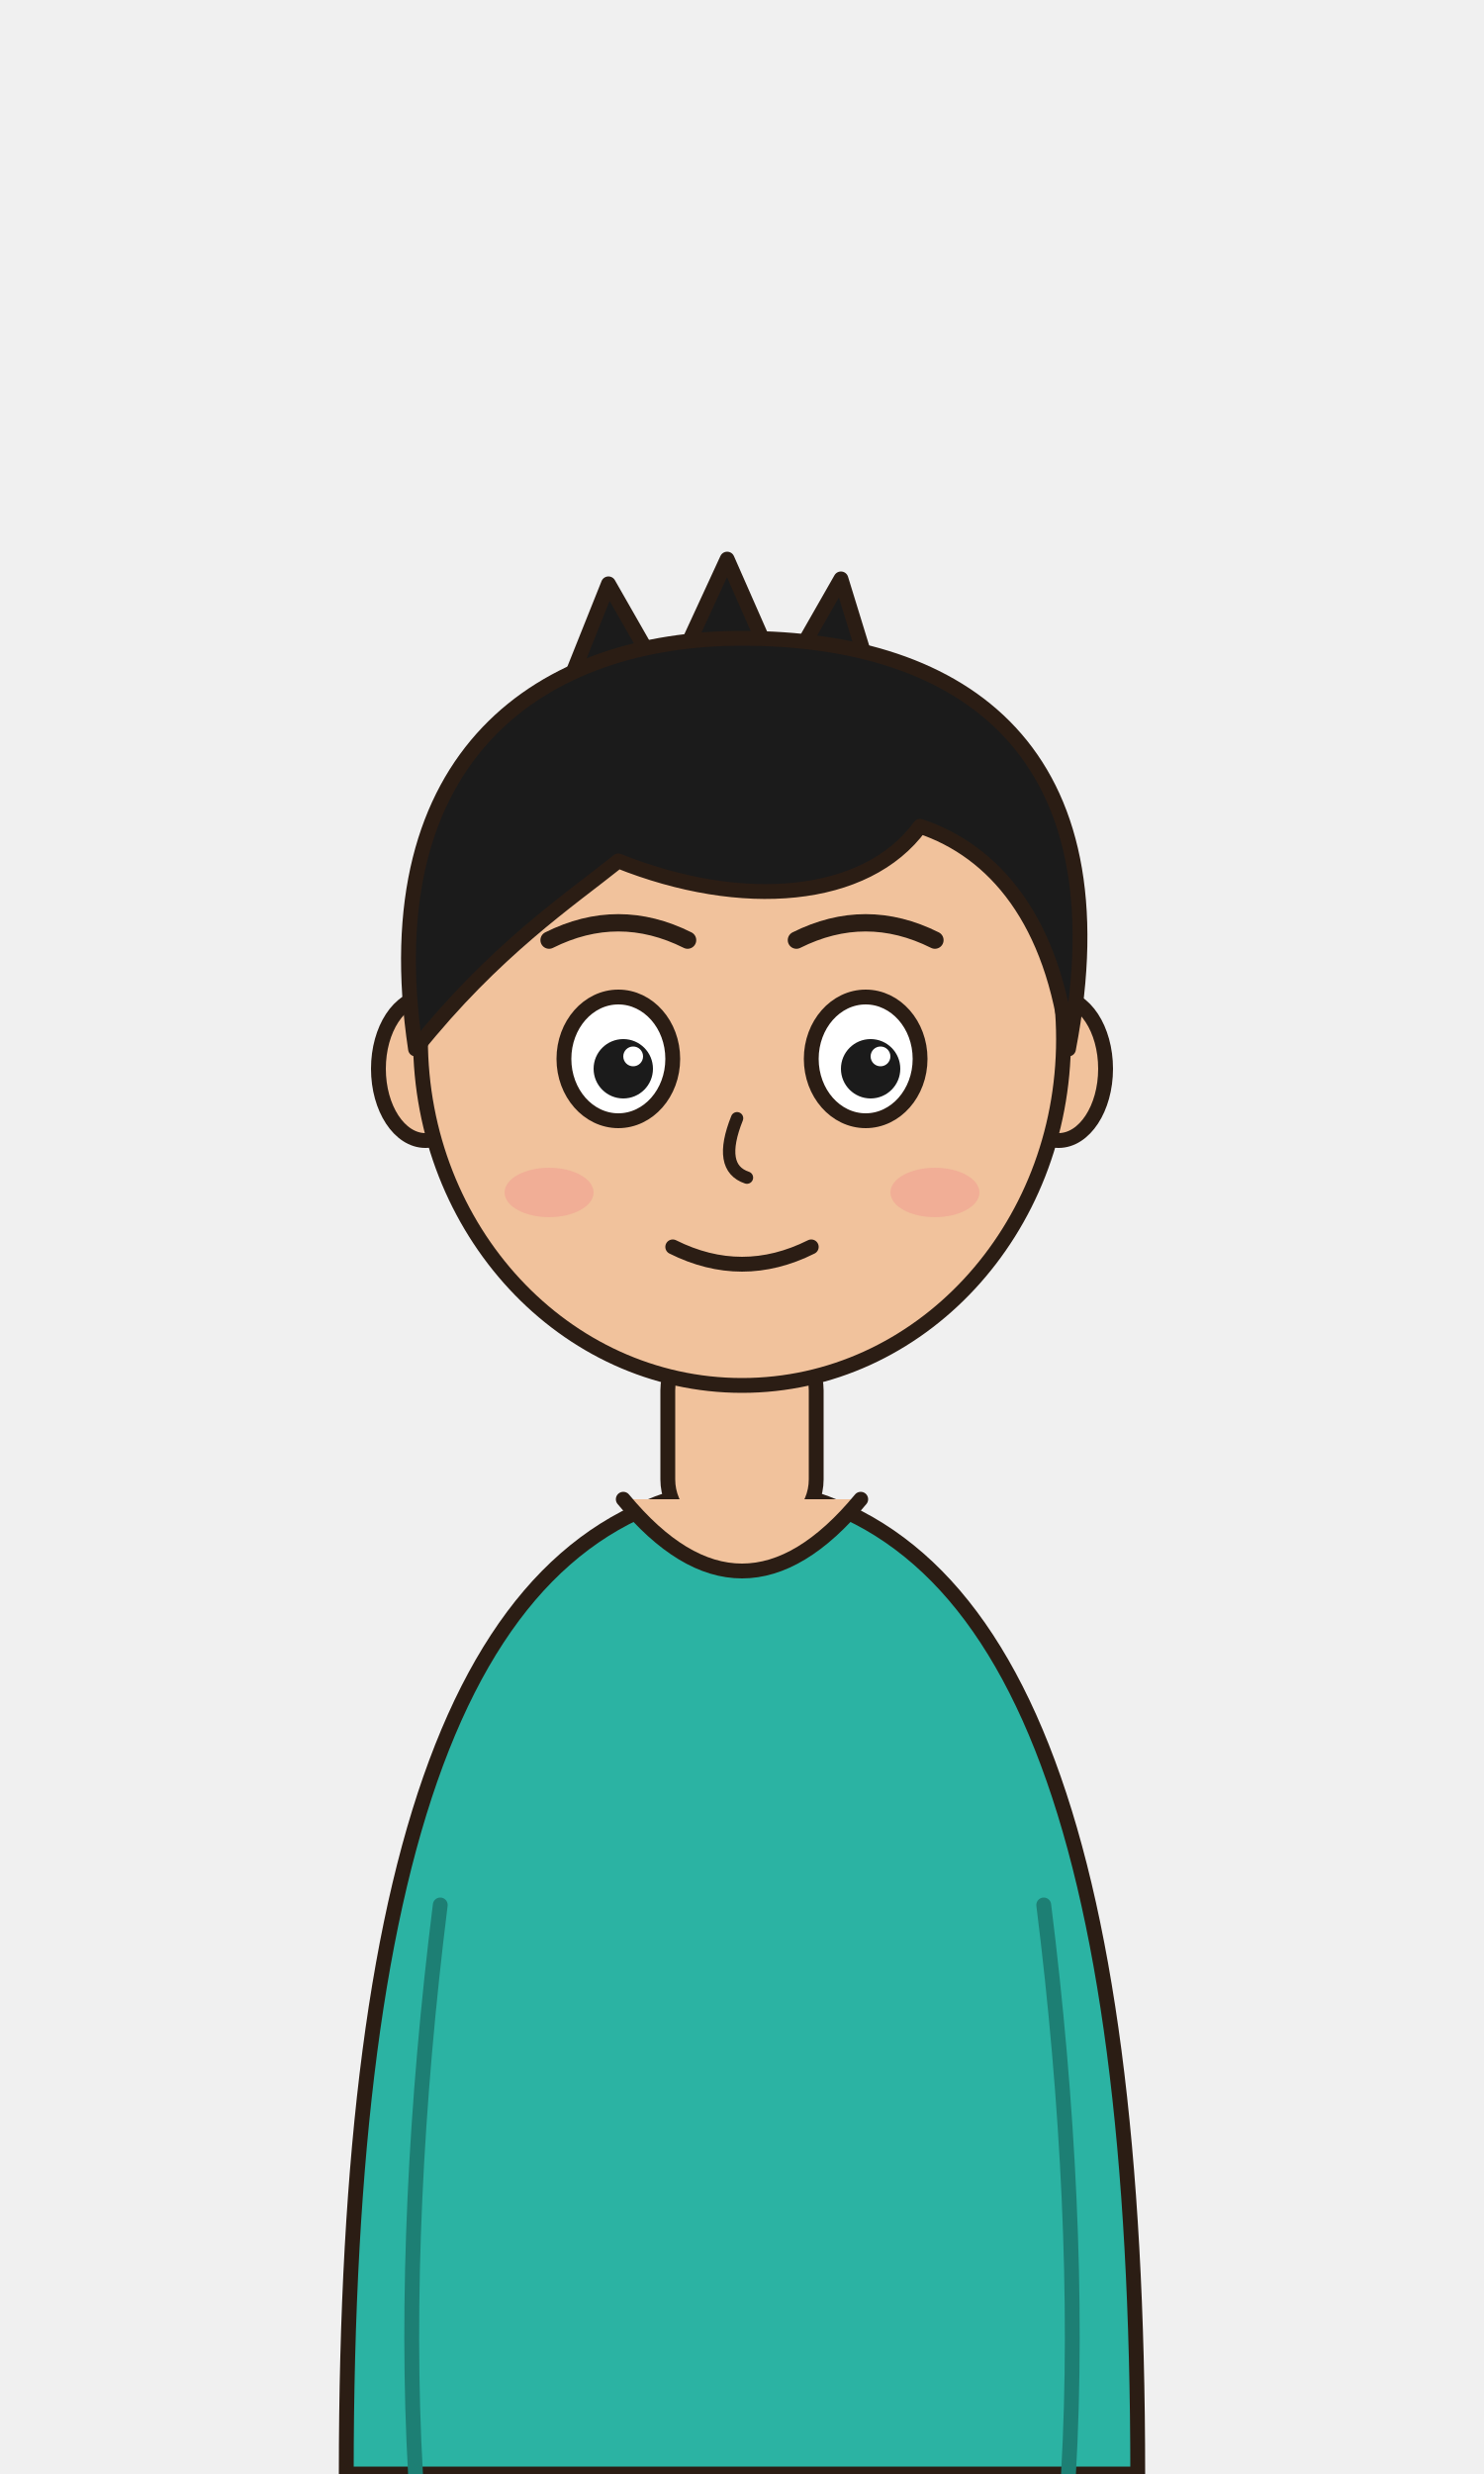
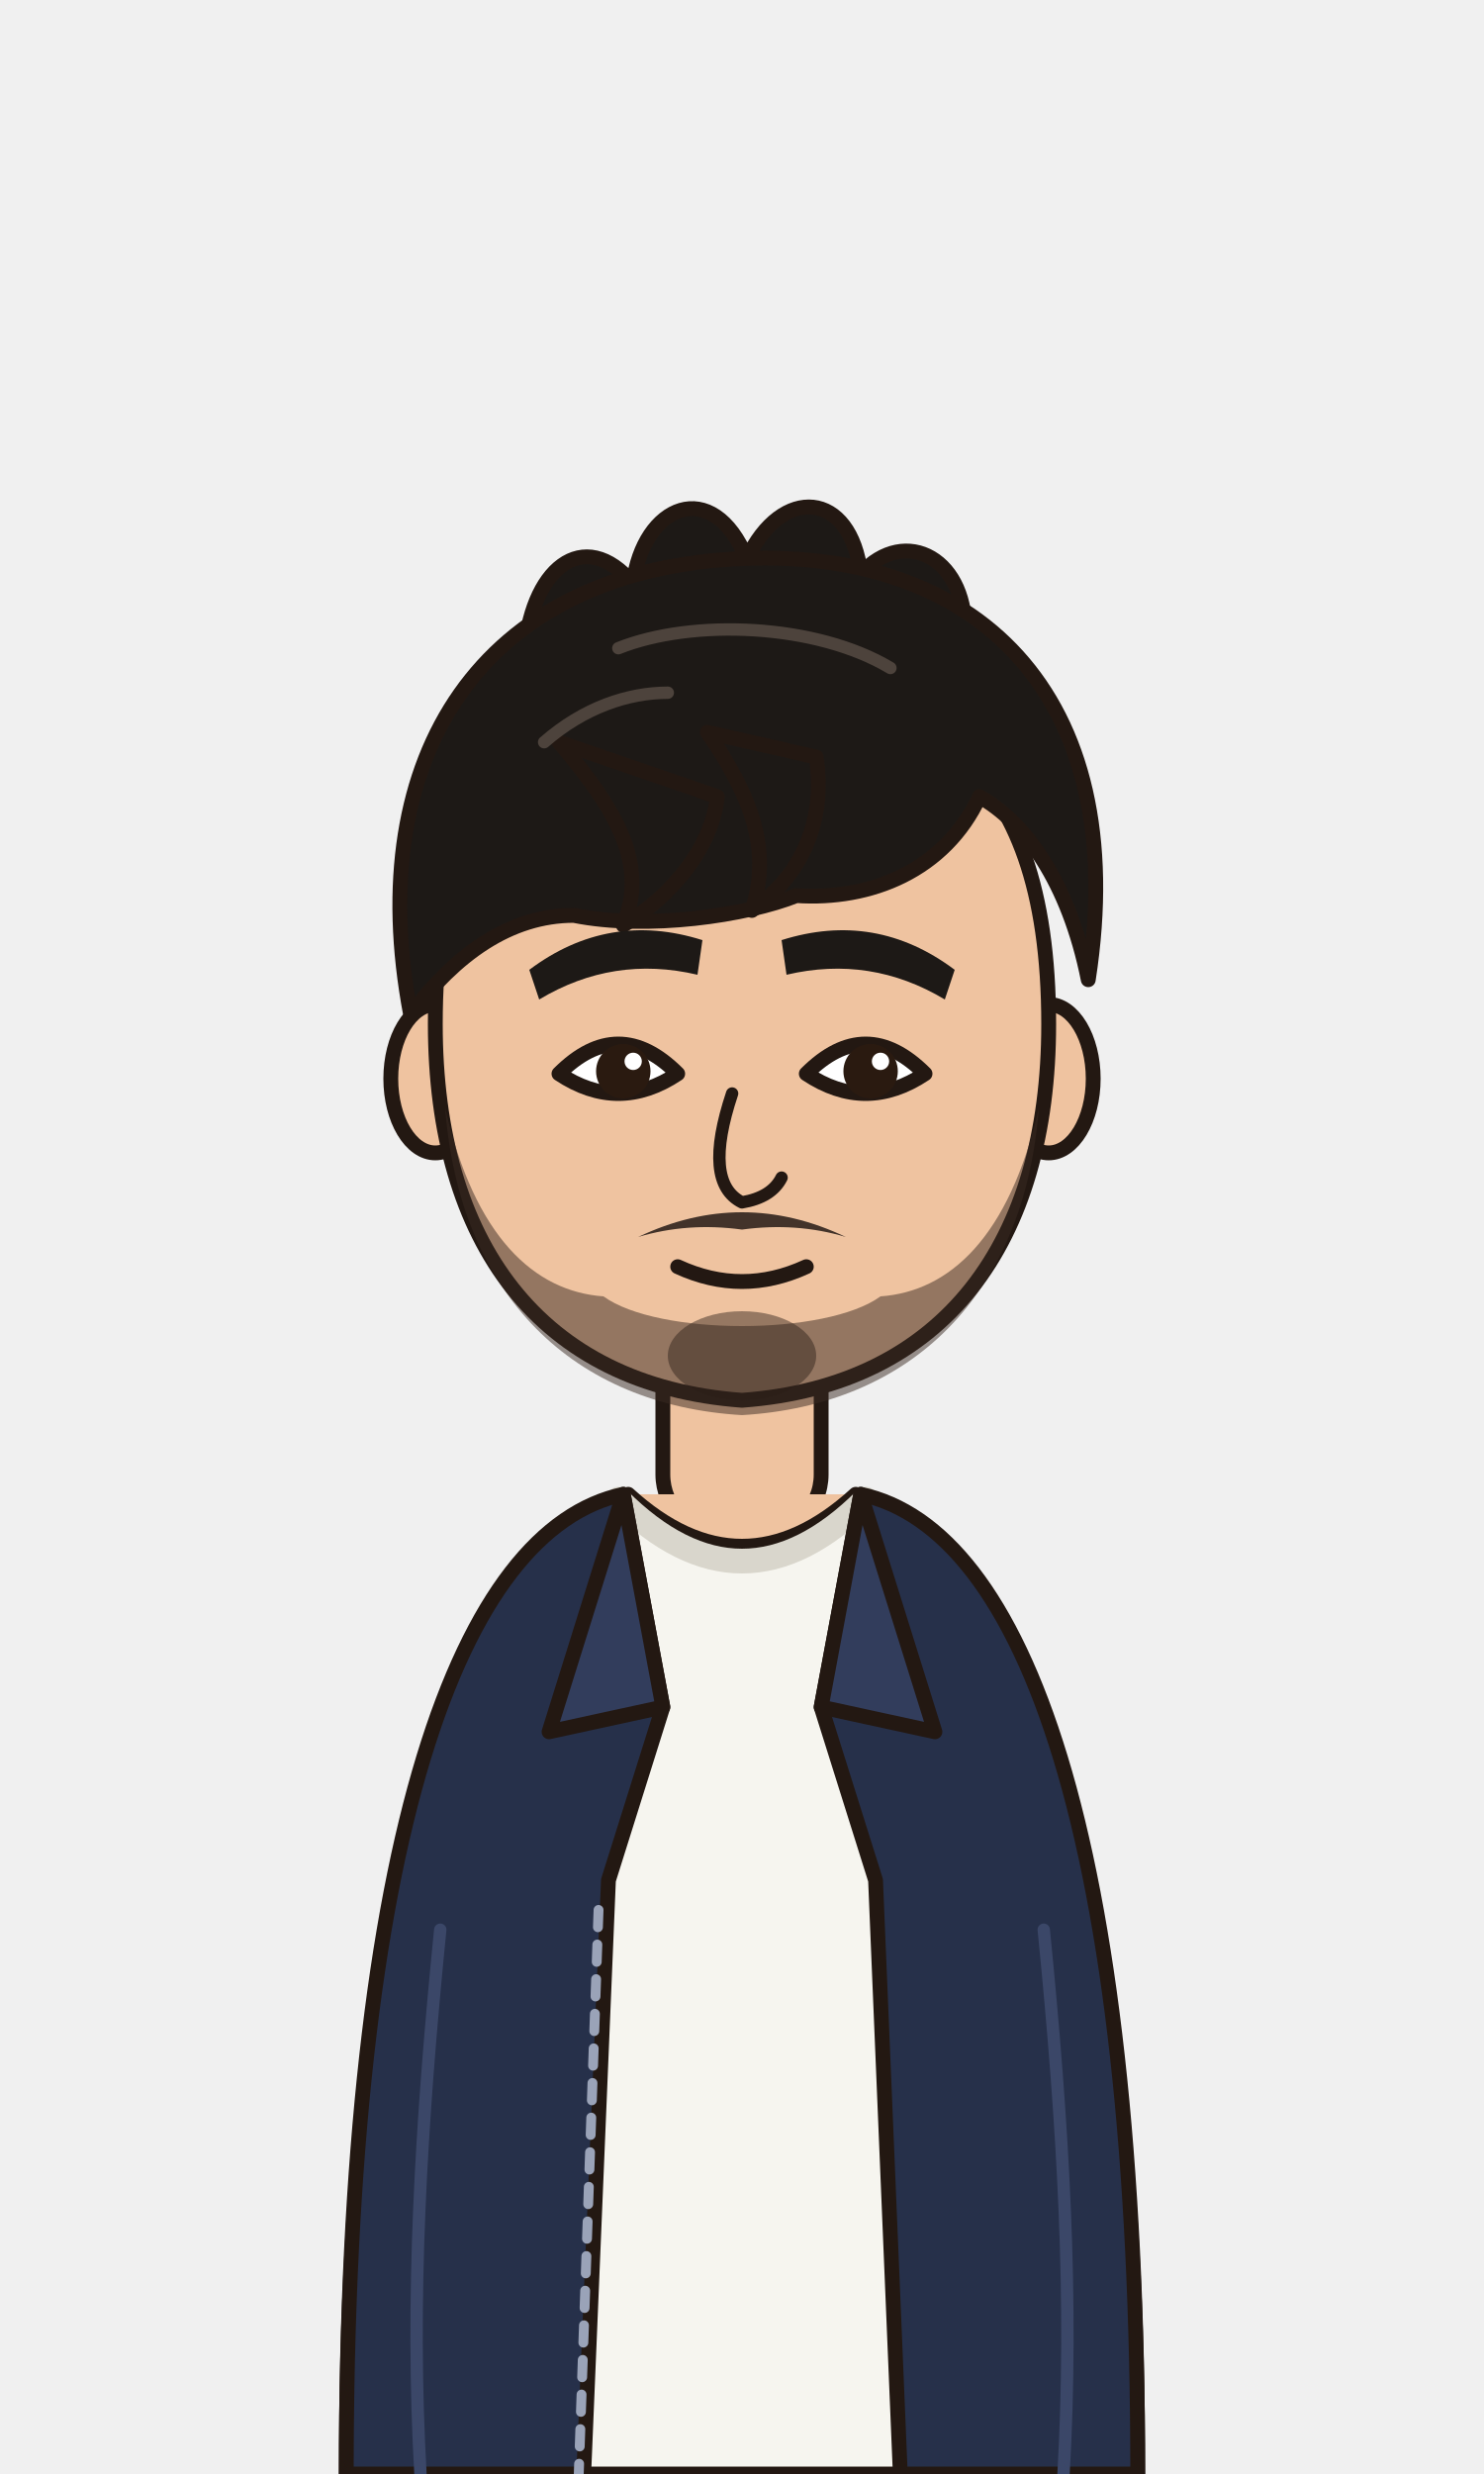
<svg xmlns="http://www.w3.org/2000/svg" id="sg" viewBox="0 0 600 1000">
-   <g id="sg-body" stroke="#2b1d14" stroke-width="6" stroke-linejoin="round" stroke-linecap="round">
-     <path d="M140 1000 C140 740 190 610 300 600 C410 610 460 740 460 1000 Z" fill="#2bb3a3" />
-     <path d="M178 770 C168 850 164 930 168 1000" fill="none" stroke="#1d7f74" />
-     <path d="M422 770 C432 850 436 930 432 1000" fill="none" stroke="#1d7f74" />
-     <rect x="270" y="540" width="60" height="80" rx="22" fill="#f1c29c" />
-     <path d="M252 606 Q300 664 348 606" fill="#f1c29c" />
+   <g id="sg-body" stroke="#231812" stroke-width="6" stroke-linejoin="round" stroke-linecap="round">
+     <path d="M140 1000 C140 740 190 610 300 600 C410 610 460 740 460 1000 Z" fill="#f6f5ef" />
+     <rect x="268" y="536" width="64" height="84" rx="24" fill="#efc3a0" />
+     <path d="M254 604 Q300 646 346 604" fill="#efc3a0" />
+     <path d="M250 606 Q300 656 350 606" fill="none" stroke="#d9d6cc" stroke-width="10" />
+     <path d="M140 1000 C140 742 186 618 252 604 L268 690 L246 760 L236 1000 Z" fill="#26304a" />
+     <path d="M460 1000 C460 742 414 618 348 604 L332 690 L354 760 L364 1000 Z" fill="#26304a" />
+     <path d="M252 604 L222 700 L268 690 Z" fill="#323d5c" />
+     <path d="M348 604 L378 700 L332 690 Z" fill="#323d5c" />
+     <path d="M242 772 L234 1000" fill="none" stroke="#9aa3b8" stroke-width="4" stroke-dasharray="7 7" />
+     <path d="M178 780 C170 860 166 930 170 1000" fill="none" stroke="#3b4768" stroke-width="5" />
+     <path d="M422 780 C430 860 434 930 430 1000" fill="none" stroke="#3b4768" stroke-width="5" />
  </g>
-   <g id="sg-arms-pray" opacity="0" stroke="#2b1d14" stroke-width="6" stroke-linejoin="round">
-     <path d="M168 760 C186 884 258 904 296 852 L296 770 C268 808 228 806 204 742 Z" fill="#2bb3a3" />
-     <path d="M432 760 C414 884 342 904 304 852 L304 770 C332 808 372 806 396 742 Z" fill="#2bb3a3" />
-     <path d="M280 866 C272 800 284 728 300 710 C316 728 328 800 320 866 Z" fill="#f1c29c" />
+   <g id="sg-arms-pray" opacity="0" stroke="#231812" stroke-width="6" stroke-linejoin="round">
+     <path d="M168 760 C186 884 258 904 296 852 L296 770 C268 808 228 806 204 742 Z" fill="#26304a" />
+     <path d="M432 760 C414 884 342 904 304 852 L304 770 C332 808 372 806 396 742 Z" fill="#26304a" />
+     <path d="M280 866 C272 800 284 728 300 710 C316 728 328 800 320 866 Z" fill="#efc3a0" />
    <path d="M300 718 L300 864" fill="none" />
  </g>
-   <g id="sg-head" stroke="#2b1d14" stroke-width="6" stroke-linejoin="round" stroke-linecap="round">
-     <ellipse cx="172" cy="432" rx="19" ry="29" fill="#f1c29c" />
-     <ellipse cx="428" cy="432" rx="19" ry="29" fill="#f1c29c" />
-     <ellipse cx="300" cy="420" rx="130" ry="140" fill="#f1c29c" />
-     <path d="M226 286 L246 236 L270 278 L294 226 L316 276 L340 234 L356 286 Z" fill="#1b1b1b" />
-     <path d="M168 424 C150 304 220 258 300 258 C390 258 455 304 432 424 C426 372 402 344 372 334 C350 364 300 368 250 348 C230 364 200 384 168 424 Z" fill="#1b1b1b" />
-     <path id="sg-brows" d="M222 380 Q250 366 278 380 M322 380 Q350 366 378 380" fill="none" stroke-width="7" />
+   <g id="sg-arms-thumb" opacity="0" stroke="#231812" stroke-width="6" stroke-linejoin="round" stroke-linecap="round">
+     <path d="M436 760 C428 850 392 878 344 852 L332 782 C364 800 392 784 404 736 Z" fill="#26304a" />
+     <path d="M268 790 h70 a20 20 0 0 1 20 20 v40 a20 20 0 0 1 -20 20 h-70 a20 20 0 0 1 -20 -20 v-40 a20 20 0 0 1 20 -20 Z" fill="#efc3a0" />
+     <path d="M262 818 L340 818 M262 842 L336 842" fill="none" stroke-width="4" />
+     <path d="M276 792 C270 756 274 720 292 712 C308 706 314 720 310 738 L306 792 Z" fill="#efc3a0" />
+   </g>
+   <g id="sg-head" stroke="#231812" stroke-width="6" stroke-linejoin="round" stroke-linecap="round">
+     <ellipse cx="176" cy="436" rx="18" ry="30" fill="#efc3a0" />
+     <ellipse cx="424" cy="436" rx="18" ry="30" fill="#efc3a0" />
+     <path d="M176 414 C176 304 230 280 300 280 C370 280 424 304 424 414 C424 502 382 560 300 566 C218 560 176 502 176 414 Z" fill="#efc3a0" />
+     <path d="M180 448 C186 524 232 568 300 572 C368 568 414 524 420 448 C408 500 384 522 356 524 C334 540 266 540 244 524 C216 522 192 500 180 448 Z" fill="#3a2a22" opacity="0.5" stroke="none" />
+     <ellipse cx="300" cy="548" rx="30" ry="18" fill="#2a1d17" opacity="0.45" stroke="none" />
+     <path d="M212 266 C214 230 236 212 256 236 C260 204 288 192 302 226 C316 196 344 198 348 232 C366 212 392 226 390 258 Z" fill="#1d1916" />
+     <path d="M166 410 C146 304 196 232 296 226 C394 220 458 280 440 396 C432 356 414 332 396 322 C382 352 352 364 322 362 C302 370 262 376 232 370 C206 370 184 386 166 410 Z" fill="#1d1916" />
+     <path d="M226 300 C250 328 262 350 252 374 C272 362 288 342 290 322 Z" fill="#1d1916" />
+     <path d="M286 296 C304 322 312 344 304 368 C324 354 334 332 330 306 Z" fill="#1d1916" />
+     <path d="M250 262 C280 250 330 252 360 270 M220 300 C236 286 254 280 270 280" fill="none" stroke="#4d433c" stroke-width="5" />
+     <g id="sg-brows-normal" stroke="none" fill="#1d1916">
+       <path d="M214 392 Q246 368 284 380 L282 394 Q248 386 218 404 Z" />
+       <path d="M386 392 Q354 368 316 380 L318 394 Q352 386 382 404 Z" />
+     </g>
+     <g id="sg-brows-sad" opacity="0" stroke="none" fill="#1d1916">
+       <path d="M214 404 Q246 392 282 366 L286 380 Q252 402 218 416 Z" />
+       <path d="M386 404 Q354 392 318 366 L314 380 Q348 402 382 416 Z" />
+     </g>
+     <g id="sg-brows-angry" opacity="0" stroke="none" fill="#1d1916">
+       <path d="M212 380 Q248 382 286 404 L282 418 Q246 398 214 394 Z" />
+       <path d="M388 380 Q352 382 314 404 L318 418 Q354 398 386 394 Z" />
+     </g>
    <g id="sg-eyes-open">
-       <ellipse cx="250" cy="428" rx="22" ry="25" fill="#ffffff" />
-       <ellipse cx="350" cy="428" rx="22" ry="25" fill="#ffffff" />
-       <circle cx="252" cy="432" r="12" fill="#1b1b1b" stroke="none" />
-       <circle cx="352" cy="432" r="12" fill="#1b1b1b" stroke="none" />
-       <circle cx="256" cy="427" r="4" fill="#ffffff" stroke="none" />
-       <circle cx="356" cy="427" r="4" fill="#ffffff" stroke="none" />
+       <path d="M226 434 Q250 410 274 434 Q250 450 226 434 Z" fill="#ffffff" />
+       <path d="M326 434 Q350 410 374 434 Q350 450 326 434 Z" fill="#ffffff" />
+       <circle cx="252" cy="433" r="11" fill="#2a1a10" stroke="none" />
+       <circle cx="352" cy="433" r="11" fill="#2a1a10" stroke="none" />
+       <circle cx="256" cy="429" r="3.5" fill="#ffffff" stroke="none" />
+       <circle cx="356" cy="429" r="3.5" fill="#ffffff" stroke="none" />
    </g>
    <g id="sg-eyes-closed" opacity="0" fill="none">
-       <path d="M228 430 Q250 446 272 430" />
-       <path d="M328 430 Q350 446 372 430" />
+       <path d="M226 436 Q250 450 274 436" />
+       <path d="M326 436 Q350 450 374 436" />
    </g>
    <g id="sg-eyes-shock" opacity="0">
-       <ellipse cx="248" cy="426" rx="31" ry="35" fill="#ffffff" />
-       <ellipse cx="352" cy="426" rx="31" ry="35" fill="#ffffff" />
-       <circle cx="248" cy="428" r="6" fill="#1b1b1b" stroke="none" />
-       <circle cx="352" cy="428" r="6" fill="#1b1b1b" stroke="none" />
+       <ellipse cx="248" cy="432" rx="30" ry="33" fill="#ffffff" />
+       <ellipse cx="352" cy="432" rx="30" ry="33" fill="#ffffff" />
+       <circle cx="248" cy="434" r="6" fill="#2a1a10" stroke="none" />
+       <circle cx="352" cy="434" r="6" fill="#2a1a10" stroke="none" />
    </g>
-     <path d="M298 452 Q290 472 302 476" fill="none" stroke-width="5" />
-     <ellipse cx="222" cy="482" rx="18" ry="10" fill="#f08a8a" opacity="0.35" stroke="none" />
-     <ellipse cx="378" cy="482" rx="18" ry="10" fill="#f08a8a" opacity="0.35" stroke="none" />
-     <path id="sg-mouth-closed" d="M272 504 Q300 518 328 504" fill="none" />
+     <path d="M296 442 Q284 478 300 486 Q312 484 316 476" fill="none" stroke-width="5" />
+     <path d="M258 500 Q300 480 342 500 Q322 494 300 497 Q278 494 258 500 Z" fill="#241a15" stroke="none" opacity="0.85" />
+     <path id="sg-mouth-closed" d="M274 512 Q300 524 326 512" fill="none" />
    <g id="sg-mouth-open" opacity="0">
-       <path d="M270 498 Q300 552 330 498 Q300 508 270 498 Z" fill="#6b1e24" />
-       <path d="M286 524 Q300 540 314 524 Q300 518 286 524 Z" fill="#e8677b" stroke="none" />
+       <path d="M270 506 Q300 556 330 506 Q300 516 270 506 Z" fill="#6b1e24" />
+       <path d="M286 532 Q300 546 314 532 Q300 526 286 532 Z" fill="#e8677b" stroke="none" />
    </g>
-     <ellipse id="sg-mouth-o" opacity="0" cx="300" cy="516" rx="17" ry="24" fill="#6b1e24" />
-     <path id="sg-sweat" opacity="0" d="M446 318 C462 346 468 362 456 374 C446 382 432 374 434 360 C436 346 442 334 446 318 Z" fill="#8fd3ff" stroke="#3a7fb0" stroke-width="4" />
+     <ellipse id="sg-mouth-o" opacity="0" cx="300" cy="522" rx="16" ry="22" fill="#6b1e24" />
+     <path id="sg-mouth-sad" opacity="0" d="M276 524 Q300 506 324 524" fill="none" />
+     <path id="sg-mouth-smirk" opacity="0" d="M274 514 Q304 522 330 502" fill="none" />
+     <path id="sg-sweat" opacity="0" d="M448 318 C464 346 470 362 458 374 C448 382 434 374 436 360 C438 346 444 334 448 318 Z" fill="#8fd3ff" stroke="#3a7fb0" stroke-width="4" />
+     <g id="sg-tears" opacity="0" fill="#8fd3ff" stroke="#3a7fb0" stroke-width="4">
+       <path d="M236 452 C244 470 248 482 240 490 C232 496 222 488 226 478 C228 470 232 462 236 452 Z" />
+       <path d="M364 452 C372 470 376 482 368 490 C360 496 350 488 354 478 C356 470 360 462 364 452 Z" />
+     </g>
  </g>
</svg>
